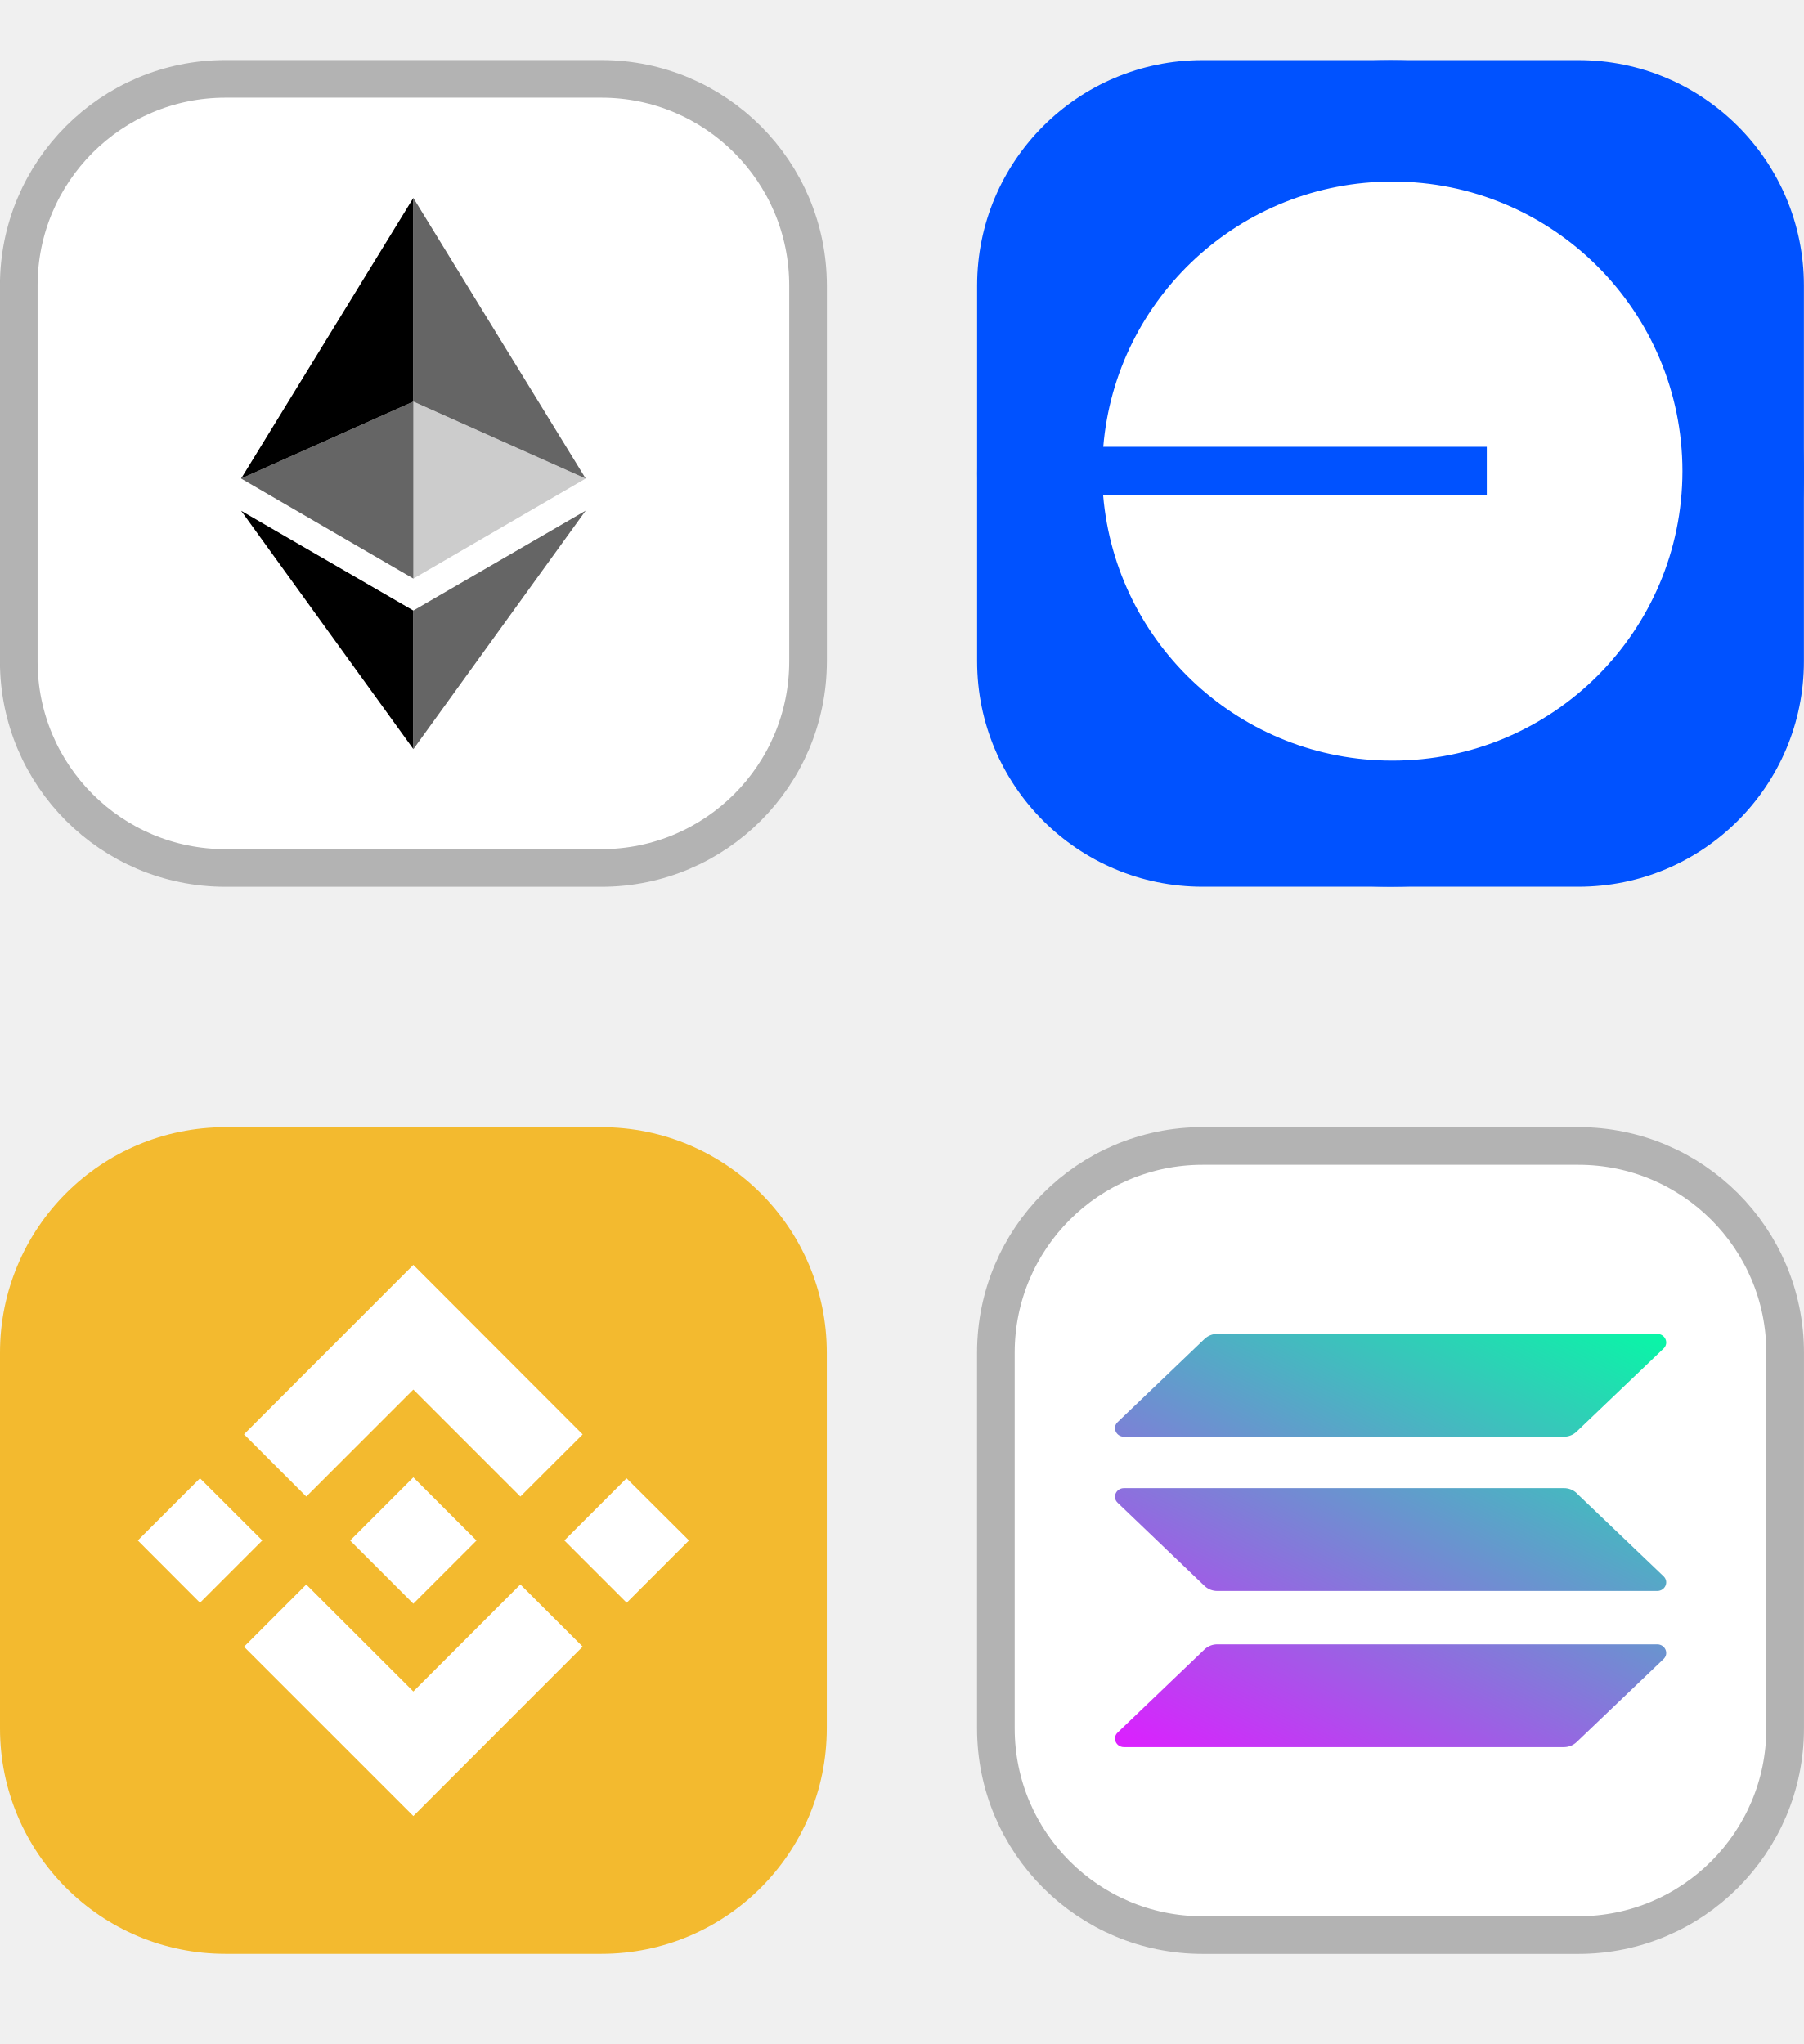
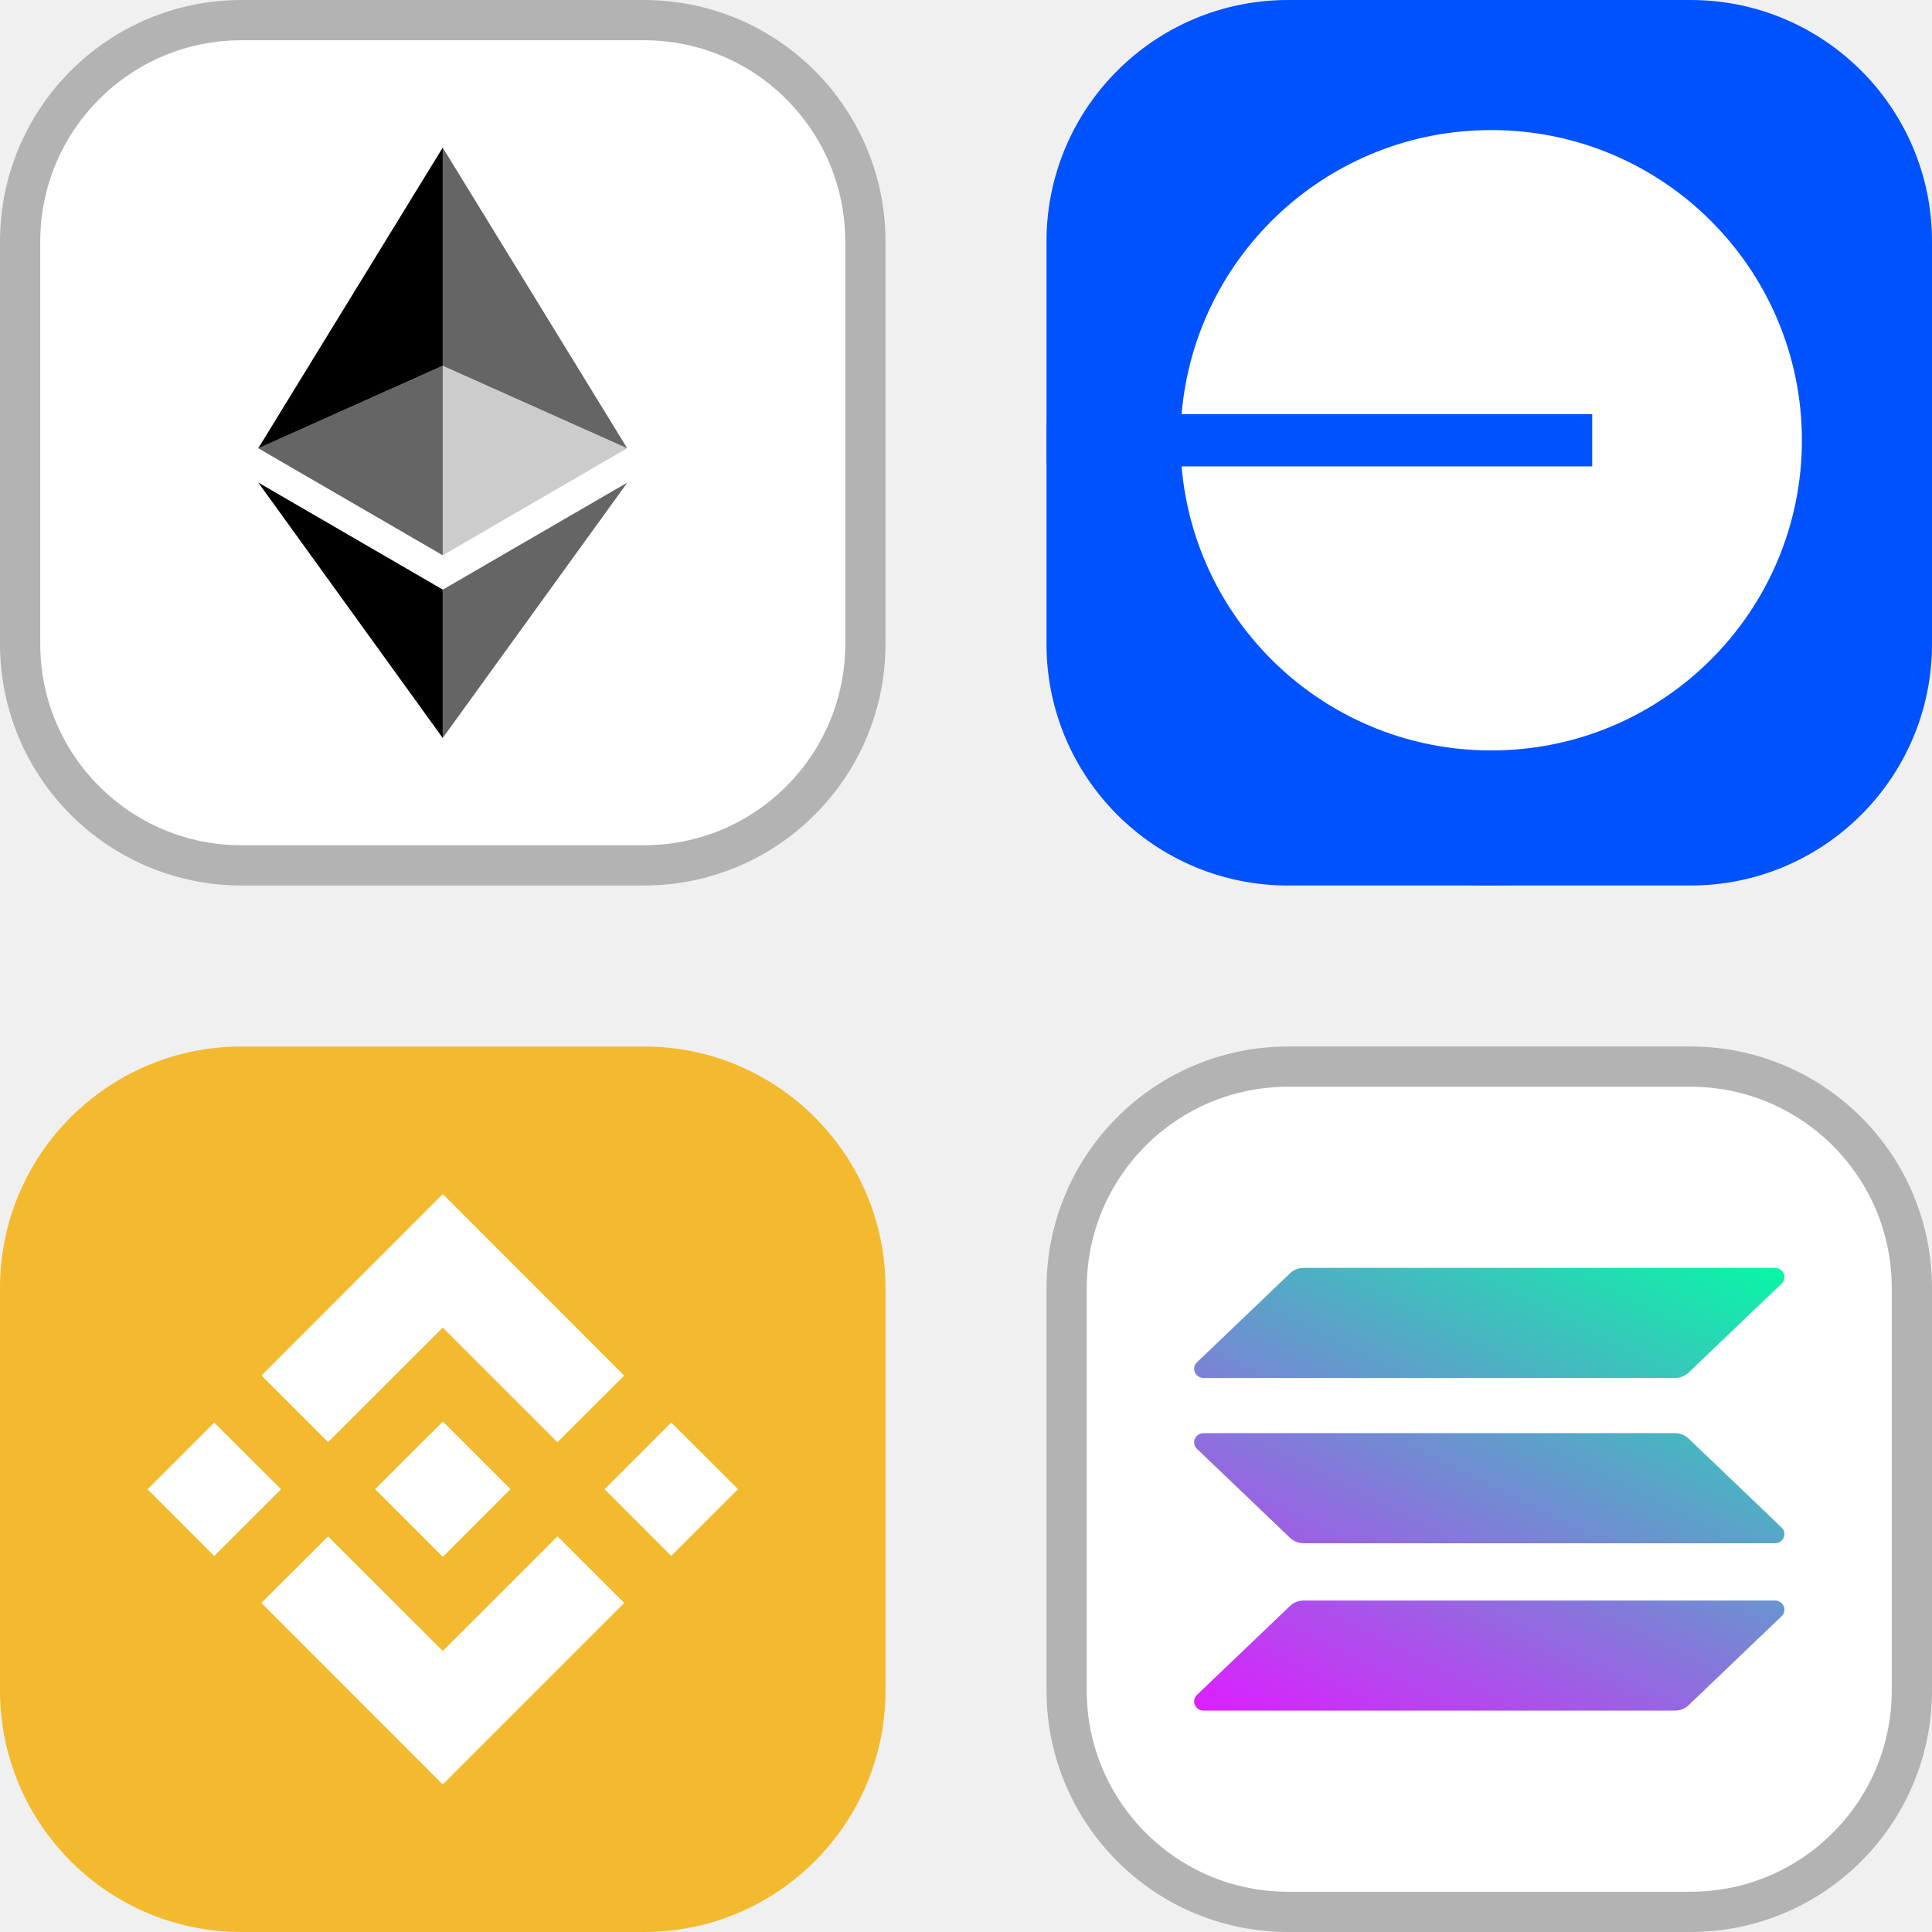
- <svg xmlns="http://www.w3.org/2000/svg" width="15" height="17" fill="none">
+ <svg xmlns="http://www.w3.org/2000/svg" width="24" height="24" fill="none">
  <g clip-path="url(#a)">
-     <path fill="#fff" d="M0 .5h6.875v6.875H0z" />
-     <path fill="#000" fill-opacity=".602" d="M3.438 1.646V3.34l1.432.64-1.433-2.334Z" />
-     <path fill="#000" d="M3.437 1.646 2.005 3.98l1.432-.64V1.646Z" />
-     <path fill="#000" fill-opacity=".602" d="M3.438 5.078V6.23L4.87 4.247l-1.433.831Z" />
-     <path fill="#000" d="M3.437 6.23V5.078l-1.432-.83L3.437 6.23Z" />
-     <path fill="#000" fill-opacity=".2" d="M3.438 4.812 4.87 3.98l-1.433-.64v1.472Z" />
-     <path fill="#000" fill-opacity=".602" d="m2.005 3.98 1.432.832V3.34l-1.432.64Z" />
+     <path fill="#fff" d="M0 0h11v11H0z" />
+     <path fill="#000" fill-opacity=".602" d="M5.5 1.833v2.711l2.291 1.024L5.5 1.834Z" />
+     <path fill="#000" d="M5.5 1.833 3.208 5.569 5.5 4.544v-2.71Z" />
+     <path fill="#000" fill-opacity=".602" d="M5.5 7.325v1.842l2.293-3.172L5.5 7.325Z" />
+     <path fill="#000" d="M5.5 9.167V7.324l-2.292-1.33L5.5 9.168Z" />
+     <path fill="#000" fill-opacity=".2" d="m5.5 6.898 2.291-1.33L5.5 4.545v2.353Z" />
+     <path fill="#000" fill-opacity=".602" d="M3.208 5.568 5.5 6.898V4.545L3.208 5.568Z" />
  </g>
-   <rect width="6.563" height="6.563" x=".156" y=".656" stroke="#000" stroke-opacity=".3" stroke-width=".313" rx="1.719" />
+   <rect width="10.5" height="10.5" x=".25" y=".25" stroke="#000" stroke-opacity=".3" stroke-width=".5" rx="2.75" />
  <g clip-path="url(#b)">
    <g clip-path="url(#c)">
-       <path fill="#0052FF" d="M8.125.5H15v6.875H8.125z" />
-       <path fill="#0052FF" d="M11.563 7.375a3.437 3.437 0 1 0 0-6.875 3.437 3.437 0 0 0 0 6.875Z" />
-       <path fill="#fff" d="M11.578 6.326a2.41 2.41 0 0 0 2.412-2.408 2.41 2.41 0 0 0-2.412-2.408c-1.264 0-2.301.97-2.404 2.206h3.189v.404h-3.19a2.411 2.411 0 0 0 2.405 2.206Z" />
+       <path fill="#0052FF" d="M13 0h11v11H13z" />
+       <path fill="#0052FF" d="M18.5 11a5.5 5.5 0 1 0 0-11 5.5 5.5 0 0 0 0 11Z" />
+       <path fill="#fff" d="M18.524 9.322a3.856 3.856 0 0 0 3.86-3.853 3.856 3.856 0 0 0-3.86-3.853 3.858 3.858 0 0 0-3.846 3.529h5.101v.648h-5.101a3.858 3.858 0 0 0 3.846 3.529Z" />
    </g>
  </g>
  <g clip-path="url(#d)">
-     <path fill="#F3BA2F" d="M0 9.375h6.875v6.875H0z" />
-     <path fill="#fff" d="m2.547 12.447.89-.89.89.89.518-.517-1.408-1.41-1.408 1.409.518.518Zm-1.401.365.517-.517.518.517-.518.518-.517-.518Zm1.4.366.891.89.89-.89.518.517-1.408 1.409-1.408-1.408.518-.518Zm2.147-.366.517-.517.519.517-.518.518-.518-.518Zm-.73 0-.526.526-.525-.525v-.001l.092-.092.045-.045.388-.388.525.525Z" />
+     <path fill="#F3BA2F" d="M0 13h11v11H0z" />
+     <path fill="#fff" d="M4.075 17.915 5.5 16.492l1.425 1.424.829-.828-2.254-2.255-2.252 2.254.828.828Zm-2.242.585.828-.828.83.828-.83.829-.828-.829Zm2.242.586L5.5 20.509l1.425-1.424.829.828-2.254 2.254-2.252-2.253-.002-.001.83-.828ZM7.51 18.5l.828-.829.83.828-.83.829-.828-.829Zm-1.17-.001h.001l-.84.841-.84-.84h-.001v-.002l.148-.147.072-.072.621-.62.84.84Z" />
  </g>
  <g clip-path="url(#e)">
-     <rect width="6.875" height="6.875" x="8.125" y="9.375" fill="#fff" rx="1.875" />
-     <path fill="url(#f)" d="M10.016 13.718a.153.153 0 0 1 .106-.042h3.658c.067 0 .1.077.053.122l-.723.691a.153.153 0 0 1-.106.042H9.346c-.066 0-.1-.077-.052-.122l.722-.691Z" />
-     <path fill="url(#g)" d="M10.016 11.136a.153.153 0 0 1 .106-.042h3.658c.067 0 .1.077.053.122l-.723.691a.153.153 0 0 1-.106.042H9.346c-.066 0-.1-.077-.052-.122l.722-.691Z" />
-     <path fill="url(#h)" d="M13.11 12.418a.153.153 0 0 0-.106-.041H9.346c-.066 0-.1.077-.052.122l.722.691a.153.153 0 0 0 .106.042h3.658c.067 0 .1-.077.053-.122l-.723-.691Z" />
+     <rect width="11" height="11" x="13" y="13" fill="#fff" rx="3" />
+     <path fill="url(#f)" d="M16.026 19.949a.245.245 0 0 1 .169-.067h5.852c.107 0 .16.123.085.195l-1.156 1.106a.245.245 0 0 1-.17.067h-5.852c-.107 0-.16-.123-.085-.195l1.157-1.106Z" />
+     <path fill="url(#g)" d="M16.026 15.817a.245.245 0 0 1 .169-.067h5.852c.107 0 .16.123.085.195l-1.156 1.106a.245.245 0 0 1-.17.067h-5.852c-.107 0-.16-.123-.085-.195l1.157-1.106Z" />
+     <path fill="url(#h)" d="M20.976 17.87a.245.245 0 0 0-.17-.067h-5.852c-.107 0-.16.123-.085.195l1.157 1.106a.244.244 0 0 0 .169.067h5.852c.107 0 .16-.123.085-.195l-1.156-1.106Z" />
  </g>
-   <rect width="6.563" height="6.563" x="8.281" y="9.531" stroke="#000" stroke-opacity=".3" stroke-width=".313" rx="1.719" />
+   <rect width="10.5" height="10.5" x="13.25" y="13.25" stroke="#000" stroke-opacity=".3" stroke-width=".5" rx="2.75" />
  <defs>
    <clipPath id="a">
-       <rect width="6.875" height="6.875" y=".5" fill="#fff" rx="1.875" />
+       <rect width="11" height="11" fill="#fff" rx="3" />
    </clipPath>
    <clipPath id="b">
-       <rect width="6.875" height="6.875" x="8.125" y=".5" fill="#fff" rx="1.875" />
+       <rect width="11" height="11" x="13" fill="#fff" rx="3" />
    </clipPath>
    <clipPath id="c">
-       <path fill="#fff" d="M8.125.5H15v6.875H8.125z" />
+       <path fill="#fff" d="M13 0h11v11H13z" />
    </clipPath>
    <clipPath id="d">
-       <rect width="6.875" height="6.875" y="9.375" fill="#fff" rx="1.875" />
+       <rect width="11" height="11" y="13" fill="#fff" rx="3" />
    </clipPath>
    <clipPath id="e">
-       <rect width="6.875" height="6.875" x="8.125" y="9.375" fill="#fff" rx="1.875" />
+       <rect width="11" height="11" x="13" y="13" fill="#fff" rx="3" />
    </clipPath>
-     <linearGradient id="f" x1="12.37" x2="10.009" y1="10.151" y2="14.877" gradientUnits="userSpaceOnUse">
+     <linearGradient id="f" x1="19.792" x2="16.014" y1="14.241" y2="21.802" gradientUnits="userSpaceOnUse">
      <stop stop-color="#00FFA3" />
      <stop offset="1" stop-color="#DC1FFF" />
    </linearGradient>
-     <linearGradient id="g" x1="12.37" x2="10.009" y1="10.151" y2="14.877" gradientUnits="userSpaceOnUse">
+     <linearGradient id="g" x1="19.792" x2="16.014" y1="14.241" y2="21.802" gradientUnits="userSpaceOnUse">
      <stop stop-color="#00FFA3" />
      <stop offset="1" stop-color="#DC1FFF" />
    </linearGradient>
-     <linearGradient id="h" x1="12.37" x2="10.009" y1="10.151" y2="14.877" gradientUnits="userSpaceOnUse">
+     <linearGradient id="h" x1="19.792" x2="16.014" y1="14.241" y2="21.802" gradientUnits="userSpaceOnUse">
      <stop stop-color="#00FFA3" />
      <stop offset="1" stop-color="#DC1FFF" />
    </linearGradient>
  </defs>
</svg>
